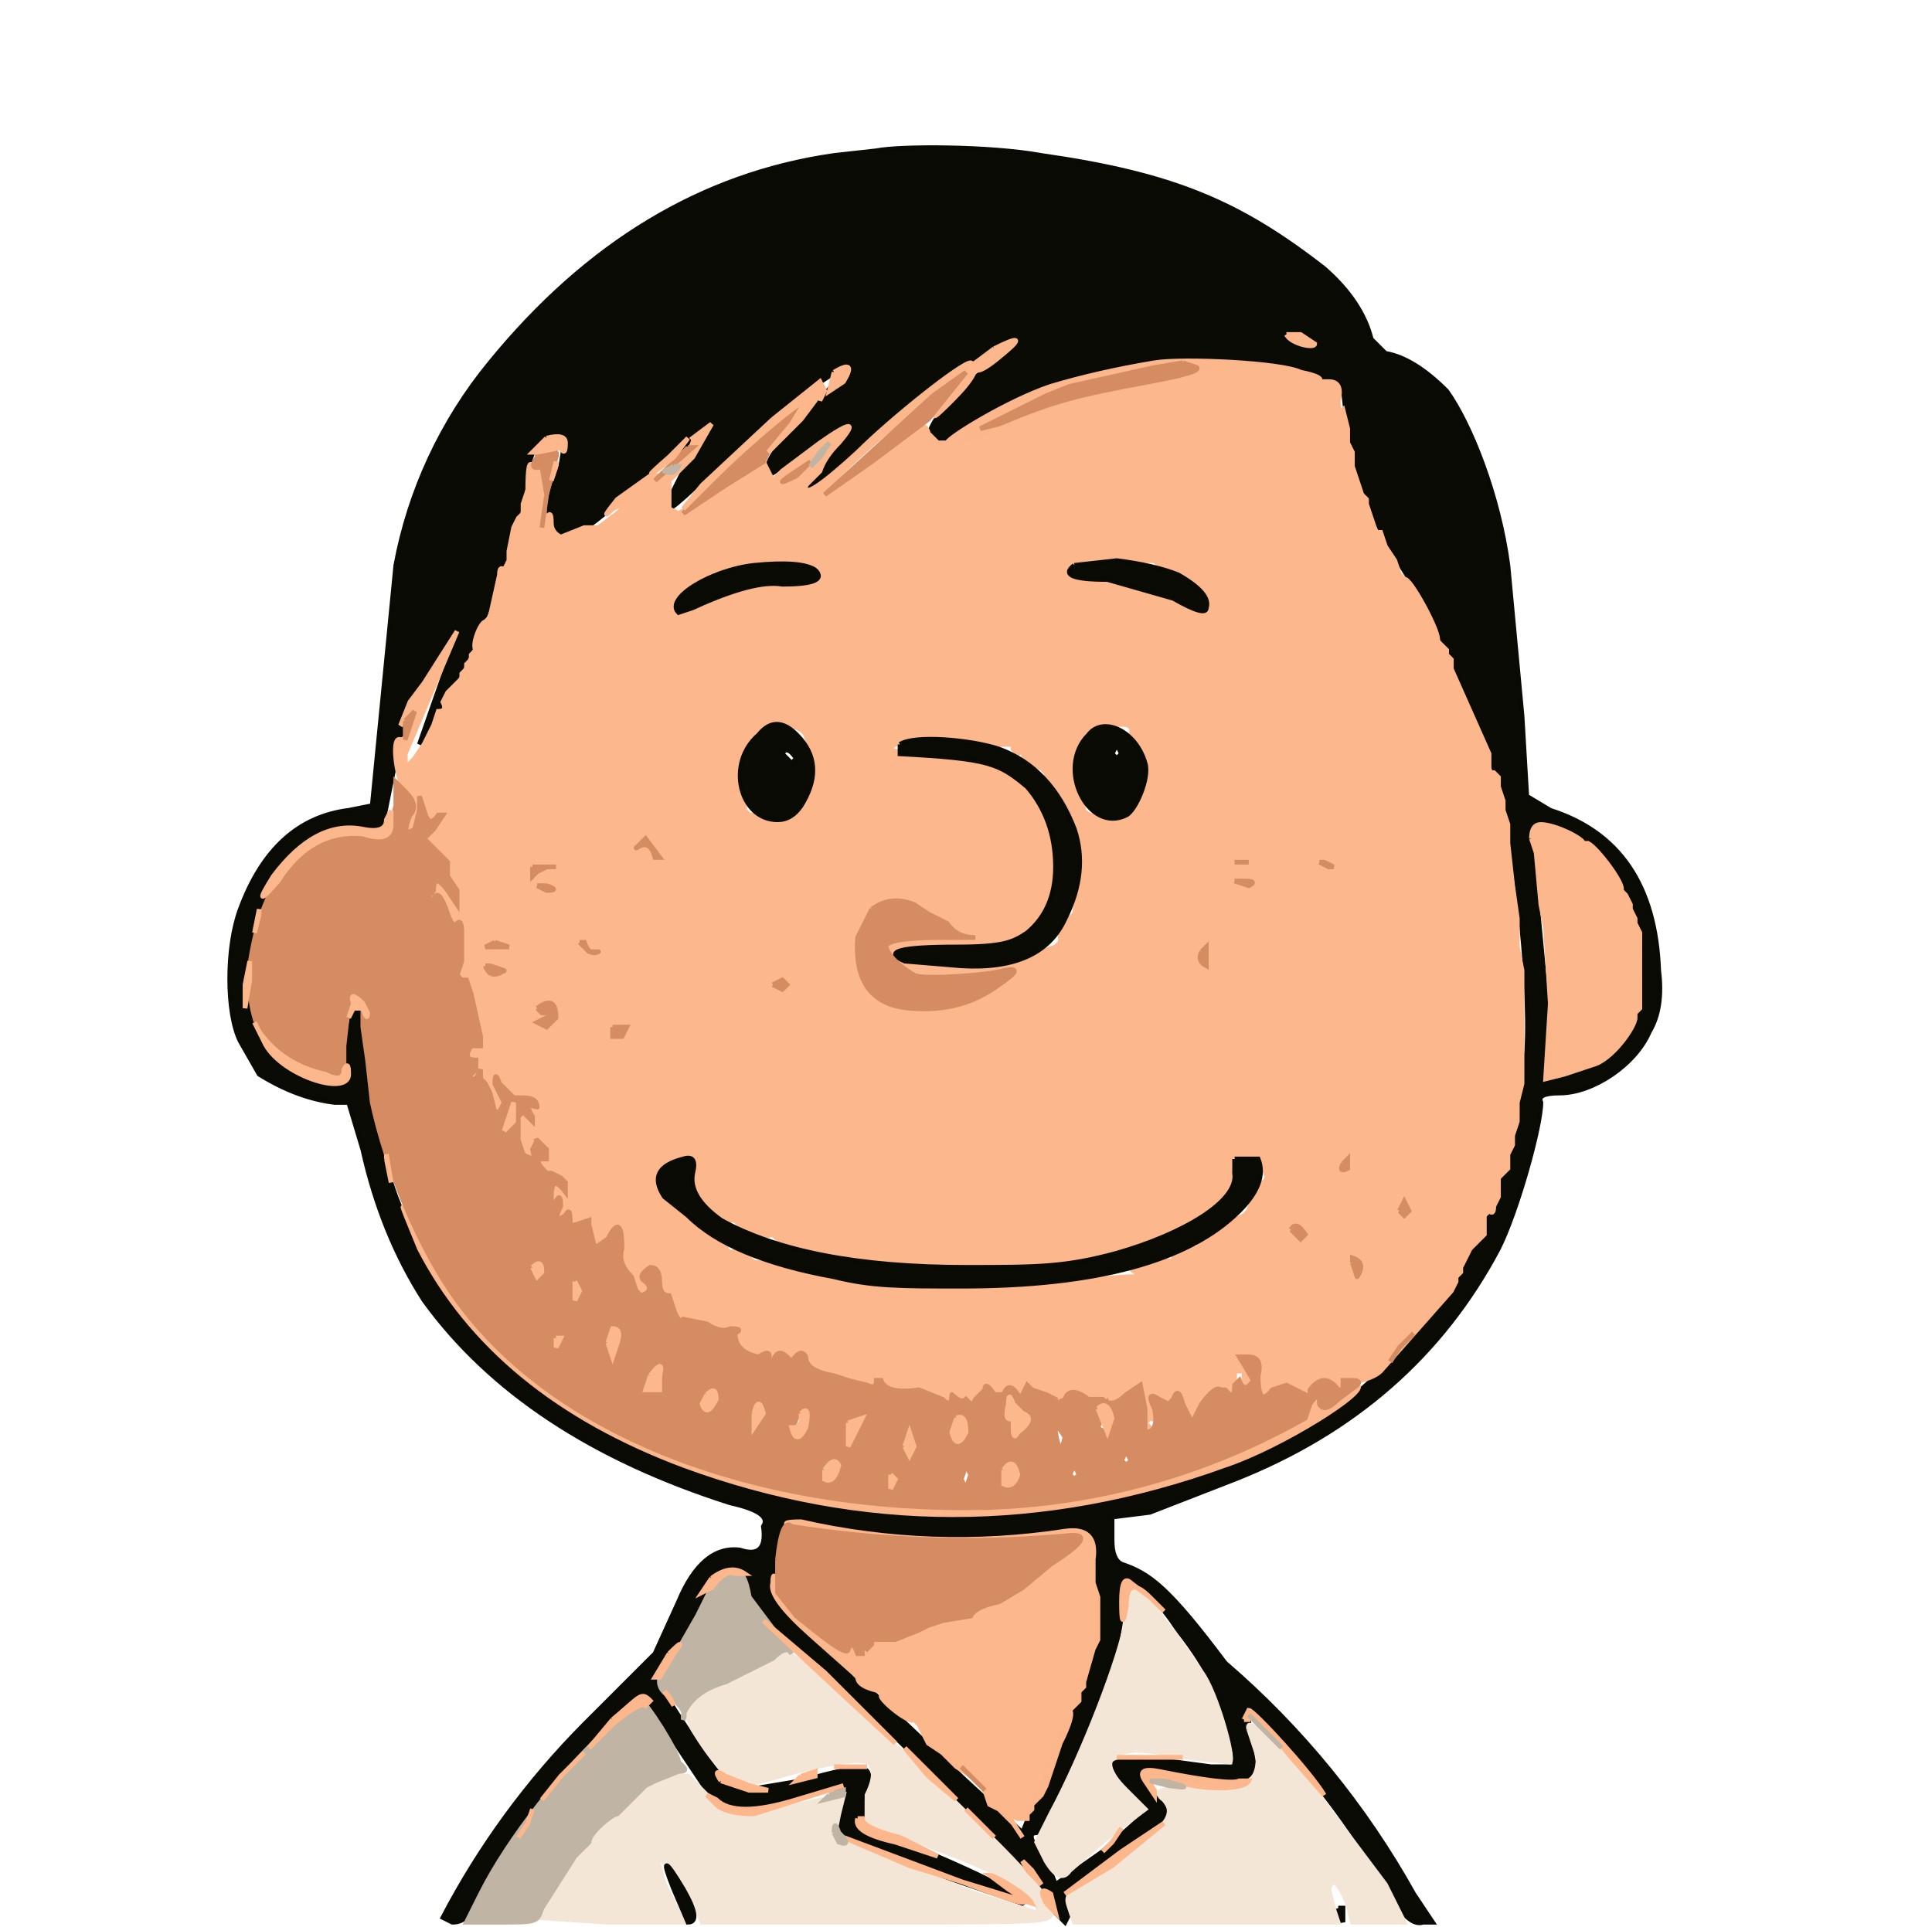
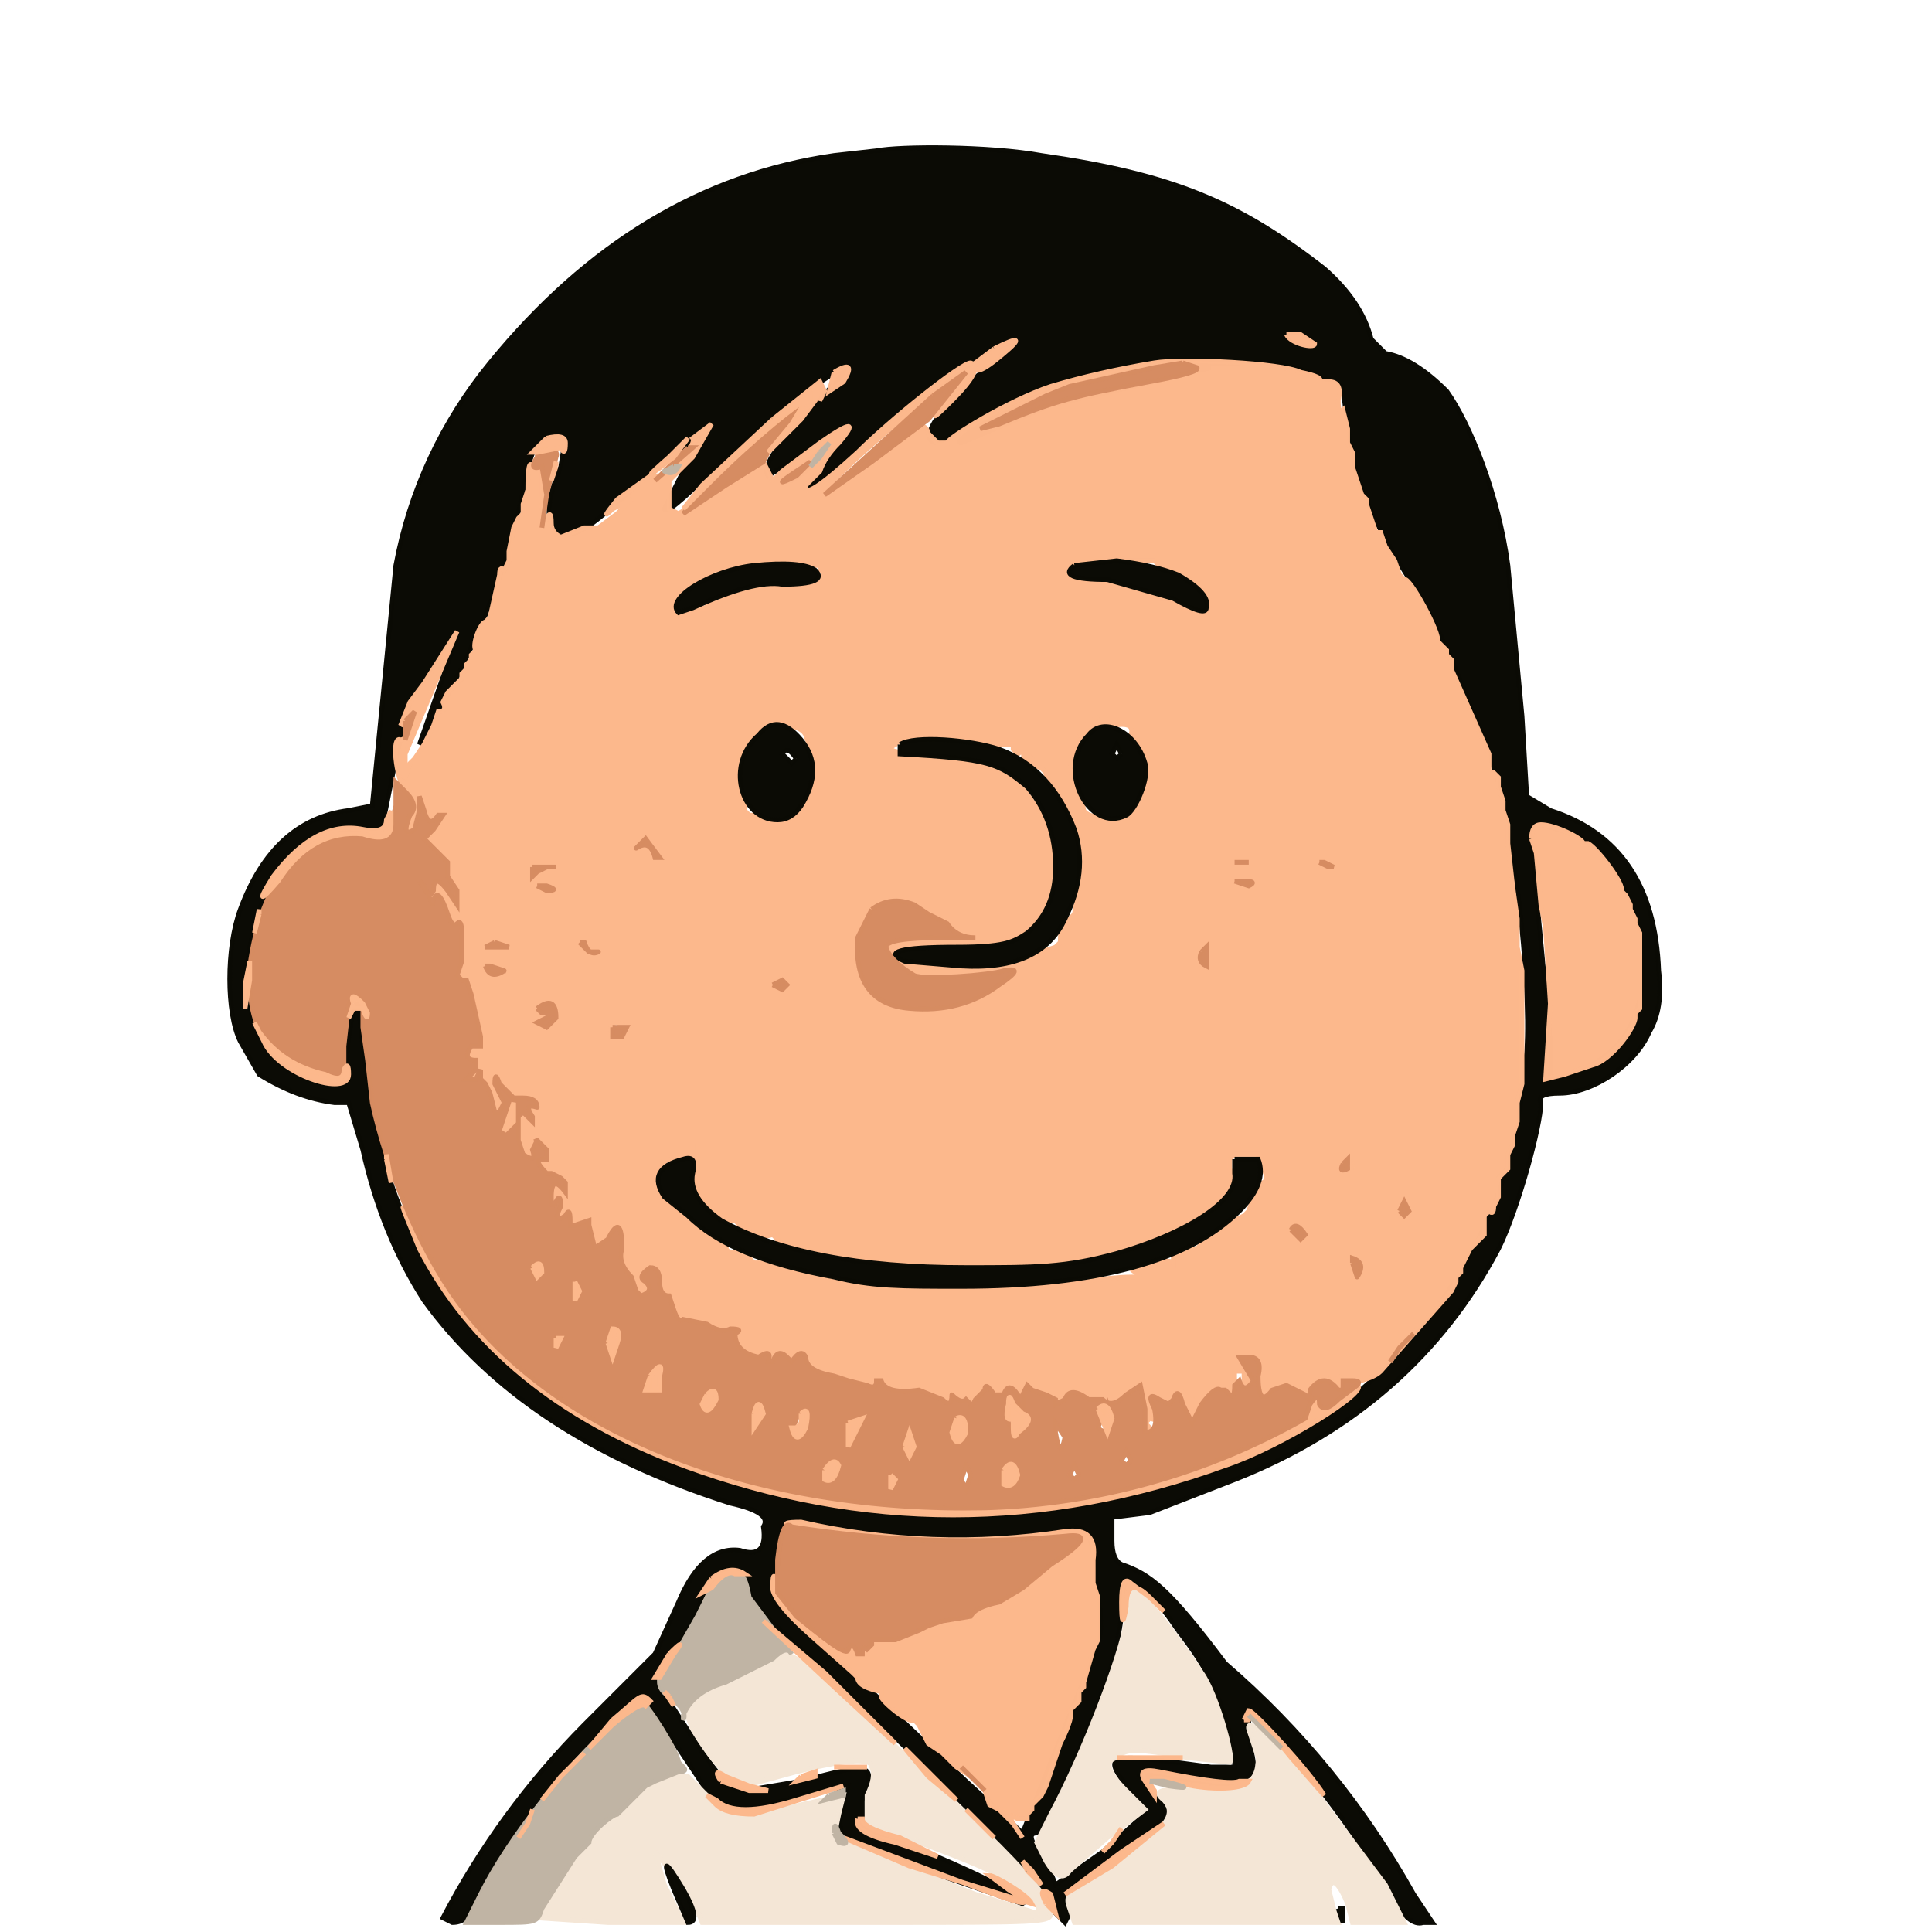
- <svg xmlns="http://www.w3.org/2000/svg" width="410pt" height="409pt" viewBox="0 0 410 409">
+ <svg xmlns="http://www.w3.org/2000/svg" width="410pt" height="410pt" viewBox="0 0 410 410">
  <path fill="#0a0a04fe" stroke="#0a0a04fe" d="m186 32-9 1q-42 6-73 44a95 95 0 0 0-20 43l-5 51-5 1q-16 2-23 21c-3 8-3 22 0 28l4 7q8 5 16 6h3l3 10q4 18 13 32 21 29 65 43 9 2 7 5 1 7-5 5-8-1-13 11l-5 11-15 15a170 170 0 0 0-30 41l2 1q3 0 4-3a173 173 0 0 1 36-45l6 8 8 12c5 5 7 5 20 1l10-2-1 5q-3 6 6 9l32 11c2-1-13-8-23-12l-11-4v-6c3-8 2-8-13-4l-12 2c-4 0-7-5-18-22q-2-3 3-7l5-9c2-9 10-12 11-5 1 4 1 4 20 21 35 34 45 44 45 48l2 2 1-2-1-3 9-8c14-10 14-9 10-14l-3-4h3l10 1q11 2 11-4l-1-6v-5a165 165 0 0 1 30 39q4 7 7 6h2l-2-3-2-3a180 180 0 0 0-40-49c-12-16-16-19-22-21q-2-1-2-5v-5l8-1 18-7q38-15 56-49c4-8 9-26 9-31q-1-2 4-2c7 0 16-6 19-13q3-5 2-13-1-27-23-34l-5-3-1-17-3-32c-2-15-8-30-13-37q-7-7-13-8l-3-3q-2-8-10-15c-18-14-32-20-60-24-11-2-30-2-35-1m25 45c-11 8-17 17-12 17l7-4c7-4 21-10 31-12l20-1c13 0 15 0 21 2l7 3 1 9c2 13 5 19 15 35 4 6 12 25 16 37 4 11 8 45 7 60-2 22-6 35-18 53-3 5-15 18-21 22-26 17-64 27-96 23q-83-9-105-67c-3-8-6-23-7-32l-1-9c-1 0-3 10-2 14q1 4-4 3-11-1-15-11-4-7-2-18 3-18 17-25h11l3-15 3-12 3-4 7-11-1 4-7 20q17-28 22-54c2-10 3-10 5-11h4l-1 6q-5 12 0 14c3 1 5 0 15-9l17-14-4 6-6 12q0 2 11-9c11-10 25-21 28-21l-7 8q-12 12-10 15l11-7q10-7 5-1l-7 10q-1 3 10-7 13-12 29-22 9-4 0 3m-27 249c16 2 36 1 44-2 3 0 4 2 5 14 1 8 1 9-2 16l-12 30-2 5-12-11-39-37q-3 0-1-8c1-10 1-10 5-10l14 3m66 20c7 9 9 14 12 26v3h-5c-22-3-23-3-18 4l4 6-9 8-10 7-2-5q-5-6-2-6 2-1 12-25c4-10 5-14 6-21q0-9 2-7 4 1 10 10m84-169c15 8 20 35 8 46q-6 5-13 6v-8l-4-42q0-5 2-4l7 2m-77-99-12 3-22 5-19 8c-2 0 5-5 11-7 8-4 22-8 30-9h12m-86 22-3 2q-3 0 2-3l5-4-1 2-3 3m108-27c0 1-5 0-6-2h3l3 2" />
  <path fill="#fcb88cfe" stroke="#fcb88cfe" d="M245 77q-12 2-22 5c-9 3-22 11-22 12h-2l-2-2q-1-5-12 6l-10 7c-1-2 26-25 28-24l-3 5q-4 5 2-1 7-7 4-8c-2 0-17 12-24 19q-12 11-11 7l1-1 2-2q1-3 4-6 6-7-4 0l-8 6-2 2q2 0 0 0l-1-2-1-2-8 5-10 6-2-1v-6l5-5 4-7-4 3c1 1-4 7-6 8h-3l-7 5q-4 5-1 2l4-2-3 3-4 3h-3l-5 2q-2-1-2-3 0-3-1-1t-1-5v-6h-2q-1-2-1 5l-1 3v2l-1 1-1 2-1 5v2l-1 2q-1-1-1 1l-2 9-1 1c-1 0-3 5-2 6l-1 1v1l-1 1v1l-1 1v1l-1 1-1 1-1 1-1 2q1 2-1 2l-1 3q2 1 0 0l-1 2-1 2-2 3-1 1-1 3q0 2 0 0v-5l11-26-7 11-3 4-2 5 2-2 1-1c1 0-1 6-3 6-2-1-1 8 1 11q3 3 1 5-2 5 1 3l1-4v-3l1 3q1 4 3 1h1l-2 3-2 2 2 2 3 3v3l2 3v3l-2-3q-3-4-3 0-1 2-2-1l-1-1 2 3q1 3 1 1 1-3 3 3 1 3 2 2t1 2v6l-1 3 1 1h1l1 3 1 3 1 6v2h-2q-2 3 1 3v2l-2 2h2l1-2v2l1 1 1 2 1 4h1l1-2-2-4q0-3 1 0l2 2 1 1h2q3 0 3 2 2 2 0 0-4-1-1 2v1l-2-2-1 1v5l1 3q2 2 2-1l1-2q1-1 0 0l2 2v2h-1q-2 0 1 3h1l2 1 1 1v2q-3-4-3 1 0 3 1 1t1 1q-2 4 1 2 1-2 1 1v1h1l3-1v1l1 4v1q-1 0 0 0l3-2q3-6 3 2-1 3 2 6l1 3 1 1q3-1 1-3-3-1 1-3 2 0 2 3t2 3l1 3q1 3 2 2l5 1q3 2 5 1 3 0 1 1 0 4 5 5 2-2 2 1h1q2-3 3-1l1 1q2-3 3-1 0 3 6 4l3 1 4 1q2 1 2-1h1q1 2 8 2l5 2q2 2 2-1 0-1 0 0 2 2 3 1l1 1v1l1-2 1-1 1-1q0-2 2 1h2q1-3 3 0l1 3v-3l1-2 1 1 3 1 2 1v1l2-1q1-3 5 0h7l2-2q2-2 3 1v3c-2 1-1 5 1 4q1 0 0 0l-1-1 1-1q3 1 1-2-2-4 1-2l2 1 1-1q1-3 2 1l2 4 2-4q3-4 4-3l1 1h1q3 2 1-1v-4h2v3q3 2 2-1l-3-5h2q3 0 2 4 0 7 3 3l3-1 2 1 2 1q1 2 1-1 3-5 6 0 2 3-1 2h-1v1h-2q0-3-2 0l-1 3-7 4c-30 15-69 19-104 11q-56-12-77-52-7-16 0 1 16 31 56 46 57 21 115 0c12-4 31-16 28-17l-2 1h-1l-1-3 1 1c0 1 6 0 8-2l15-17 1-2v-1l1-1v-1l2-4 1-1 2-2v-4l1-1q1 1 1-1l1-2v-4l1-1 1-1v-3l1-2v-2l1-3v-4l1-4v-24l-1-5v-6l-1-7-1-9v-4l-1-3v-2l-1-3v-2l-1-1h-1v-4l-8-18v-2l-1-1v-1l-1-1-1-1c1-1-6-14-7-13l-1-1-1-3-2-3-1-3h-1l-2-6v-1l-1-1-1-3-1-3v-3l-1-2v-3l-1-4q-1 1-1-2 1-4-2-4h-2q1-1-4-2c-4-2-25-3-31-2m-98 171v6h2v1q0 2 4 3 2-1 0 0l1 1h2l2 2h1q2 2 5 1l1 1c-1 1 11 4 15 4h2q-2 1 4 1 18 3 19 1h8c9 0 17-1 14-2h2l15-3 10-6h1c2 0 7-5 7-7l-1-3v-2l1-1h5v2q3 3 1 4l-1 1-1 2-1 3-1 1-4 2-5 4-1 1h-2l-1 1h-1l-1 1v1c-1-1-6 0-6 1h-1q-3 0-1 1t-1 1-11 1l-25 1c-16 0-24-1-38-5h-6l-1-1c1-1-3-2-4-1l-1-1c1-1-3-4-4-2v-1l-8-7-2-1v-6l1-1q-2-1 4-1 2 0 1-1l1-1v4m63-90h5v1l1 1q1-1 3 1 1 2 0 0-3-2-1 1l3 1 1 1v1l2 2 1 3 1 1 1 1v1l1 2 1 2v11l-1 6-1 1q-2 0-2 5l-1 1-6 2c-9 4-29 3-28-1l11-1 14-1q7-4 7-7l1-2c2-2 1-16-1-17l-1-1-1-2-1-1-2-3-5-4h-2q2-2-11-3-13 0-9-2c1-2 15-1 20 0m-16 34 3 2 4 2q2 3 6 3h-7q-12 0-12 2 1 3 6 6c2 1 16 0 19-1q5-1-1 3c-11 8-27 6-30-3-2-10 5-18 12-14m-23-36 1 3v9l-3 5c0 2-8 1-9 0h-1l-1-1v-2l-1-2v-8l1-1 1-1 1-1 2-2 4-1q4 0 5 2m69 0 1 2q5 7-1 14c-2 2-9 2-10 0l-1-5q-3-4-1-6l1-3q0-3 7-4 5-1 4 2m-66-36v1q3 2-7 3l-5 1h-2l-4 1h-1l-2 1v1q-3-1-3 1h-2l-1 1h-1c-3 0-4-4-1-4l2-2h1l1-1h1l1-1v-1h4l1-1h18m69-1h2l1 1 1 1h1l1 1h1l1 1h1l1 1 3 2 1 2q-1 2-3 1h-3l-1-1-1-1h-2q1-2-12-4-9 0-8-2-1-2 8-2h8m-125 97-2 2-2-1 2-1 1-1h-2l-1-1q4-3 4 2m15 2-1 2h-2q-1-3 1-3l2 1m144 44-1 1-2-2q1-2 3 1m-169-61h-5l2-1 3 1m31-22 1 3h-1q0-4-4-2-2 2 0 0 2-3 4-1m150 89-1 3q0 2 0 0l-1-3v-1l2 1m-122-59-1 1-2-1 2-1 1 1m-49-25h-2l-2 1-1 1v-2h5m136 114v-1q0-3-1-1l-1-1h2v3m43-12 3-3-3 3-2 3 2-3m2-29-1 1-1-1 1-2 1 2m-12-10q0 2-2 1l1-2 1 1m-180-41q2-1 0 0-3 2-4-1h1l3 1m149-4v3l-1-1q-1-2 1-3v1m-129 0q2-1 0 0h-2l-2-2h1q1 3 3 2m-11-13-2-1h2q3 1 0 1m149-1-3-1h2q3 0 1 1m18-4h-1l-2-1h1l2 1m-18-1h-3 3m-34-29-2 2 1-2 3-2-2 2" />
  <path fill="#d68c62fe" stroke="#d68c62fe" d="M84 168v3l-1 4q0 4-6 2-20 0-24 28-1 21 16 23l4 1v-7l1-9q2-3 3 0v5l1 7 1 9c3 14 10 31 18 42 21 29 64 45 112 44a146 146 0 0 0 68-19l1-3q2-3 2 0 1 2 4-1l4-3q1-1-1-1h-2v2h-1q-3-4-6 0 0 3-1 1l-2-1-2-1-3 1q-3 4-3-3 1-4-2-4h-2l3 5q-2 3-3 0l-1 1q0 3-1 2l-1-1h-1q-1-1-4 3l-2 4-2-4q-1-4-2-1l-1 1-2-1q-3-2-1 2 1 5-2 5v-5l-1-5-3 2q-3 3-5 1h-3q-4-3-5 0l-2 1v-1l-2-1-3-1-1-1-1 2v3l-1-3q-2-3-3 0h-2q-2-3-2-1l-1 1-1 1-1 2v-1l-1-1q-1 1-3-1 0-1 0 0 0 3-2 1l-5-2q-7 1-8-2h-1q0 2-2 1l-4-1-3-1q-6-1-6-4-1-2-3 1l-1-1q-2-2-3 1h-1q1-3-2-1-5-1-5-5 2-1-1-1-2 1-5-1l-5-1q-1 1-2-2l-1-3q-2 0-2-3t-2-3q-3 2-1 3 2 2-1 3l-1-1-1-3q-3-3-2-6 0-8-3-2l-3 2q-1 0 0 0v-1l-1-4v-1l-3 1h-1v-1q0-3-1-1-3 2-1-2 0-3-1-1t-1-1q0-5 3-1v-2l-1-1-2-1h-1q-3-3-1-3h1v-2l-2-2q2-1 0 0l-1 2q1 3-2 1l-1-3v-5l1-1 2 2v-1q-2-3 1-2 1 2 0 0 0-2-3-2h-2l-1-1-2-2q-1-3-1 0l2 4-1 2h-1l-1-4-1-2-1-1v-2l-1 2h-2l2-2v-2q-3 0-1-3h2v-2l-2-9-1-3h-1l-1-1 1-3v-6q0-3-1-2t-2-2q-2-6-3-3 0 2-1-1l-2-3 1 1q1 3 2 1 0-4 3 0l2 3v-3l-2-3v-3l-3-3-2-2 2-2 2-3h-1q-2 3-3-1l-1-3v3l-1 4q-3 2-1-3 2-2-1-5l-2-2v2m133 132v4q-1 1-3-2v-4q0-3 1 0l2 2m-76-9q0 4-3 5v-4q2-3 3-1m42 10-3 6v-5l3-1m22 3q-2 4-3 0l1-3q2-1 2 3m-34-1q-2 4-3 1l1-3q3-3 2 2m65-2q-1 4-3 2l2-5 1 3m-74-1q-1 4-3 3l2-5 1 2m54 13q-1 3-3 2v-3q2-3 3 1m-38-2q-1 4-3 3 0-3 2-4l1 1m16-4-1 2-1-2 1-3 1 3m32-2q-1 5-2-1v-2l2 3m-74-9q-1 4-3 3 0-3 2-4l1 1m-21-11-1 3-1-3 1-3q2 0 1 3m75 28-1 3-1-2 1-3 1 2m-17 3v-3l1 1-1 2m-67-40v-3l1 1-1 2m-7-6-1 1-1-2q2-2 2 1m-6-32-2 2 1-3 1-3v4m120 75-1 1-1-1 1-2 1 2m11-3-1 1-1-1 1-2 1 2m-122-24v-2h1l-1 2" />
  <path fill="#f4e6d6fe" stroke="#f4e6d6fe" d="m164 352-4 2-2 1-4 2-6 3-3 2 2 5q6 10 11 12l11-3q16-4 16-1 1 2-1 6v6l11 4q28 10 25 15l-13-4-30-12 1-5 1-4-9 2c-12 3-15 3-20-2l-4-4h-7l-2 2-2 2-3 3-1 1c-1 0-6 4-6 6l-3 4-3 3-2 5-3 4 15 1h16l-4-8-2-7 8 10 2 5h37c35 0 37 0 37-2 0-4-9-13-40-42-15-14-16-14-19-12" />
  <path fill="#fcb88cfe" stroke="#fcb88cfe" d="m168 324 13 2c12 2 36 2 45 0q8-1-3 6l-6 5-5 3q-4 1-6 3l-6 1-3 1-2 1-5 2h-5v1l-1 1-1 1h-1q-1-3-2-1c0 2-6-3-11-7l-4-7q-1-3-1 0-1 3 8 11l9 8 1 1q0 2 5 3v1c0 1 6 6 7 5l1 1 2 4 3 2q0-1 0 0l3 3q5 3 6 5l1 3 2 1 3 3 2 3-2-3-1-2 2 1h2v-1l1-1v-1l1-1 1-1 1-2 3-9q3-6 2-7l1-1 1-1v-2l1-1v-1l2-7 1-2v-9l-1-3v-5q1-7-6-6a149 149 0 0 1-56-2q-5 0-2 1" />
  <path fill="#f4e6d6fe" stroke="#f4e6d6fe" d="m265 367 2 6q0 4-2 5-2 2-11 2-11-1-7 2 3 3-2 7l-8 6c-11 7-11 7-10 10l1 3h56l-1-3-1-4q1-4 4 3l1 4h11l-4-8-12-16c-7-10-18-21-17-17" />
  <path fill="#d68c62fe" stroke="#d68c62fe" d="M165 331v7l4 5c5 4 11 9 11 7q1-2 2 1h1q0-2 1-1l1-1v-1h5l5-2 2-1 3-1 6-1q1-2 6-3l5-3 6-5q11-7 3-6a236 236 0 0 1-58-2q-2-2-3 7" />
  <path fill="#f4e6d6fe" stroke="#f4e6d6fe" d="M239 344c-1 7-9 28-16 41l-3 6 2 4q3 5 5 2l8-7 8-6-4-4q-6-6-2-7c2-2 4-2 15 0l9 1c1-1-3-15-6-19-6-9-13-18-15-18l-1 7" />
  <path fill="#fcb88cfe" stroke="#fcb88cfe" d="m325 178 1 3 1 11 1 5 1 16-1 16 4-1 6-2c4-1 9-8 9-10v-1l1-1v-16l-1-2v-1l-1-2v-1l-1-2-1-1c1-1-5-9-7-10h-1c0-1-6-4-9-4q-2 0-2 3" />
  <path fill="#c0b4a4fe" stroke="#c0b4a4fe" d="M130 366c-10 9-22 24-28 36l-3 6h7c8 0 8 0 9-3l7-11 3-3c0-2 5-6 6-6l1-1 3-3 2-2 2-1 5-2q2 0 1-1l-1-1c0-2-7-13-8-13l-6 5" />
  <path fill="#0a0a04fe" stroke="#0a0a04fe" d="M262 246v3c1 6-11 13-25 17-11 3-17 3-32 3q-34 0-52-10-7-5-6-10 1-4-2-3-8 2-4 8l5 4q9 9 31 13c8 2 14 2 27 2q43 0 59-16 6-6 4-11h-5M191 158v2c19 1 21 2 27 7q6 7 6 17 0 9-6 14c-3 2-5 3-15 3q-18 0-11 3l12 1q17 1 22-10 5-10 2-19-5-13-16-17c-6-2-18-3-21-1" />
  <path fill="#c0b4a4fe" stroke="#c0b4a4fe" d="m151 337-3 6-4 7q-7 7-2 10 4 3 3 5v-1q2-5 9-7l4-2 2-1 4-2q3-3 4-1l-3-4-6-8q-1-6-3-5-3 0-5 3" />
  <path fill="#d68c62fe" stroke="#d68c62fe" d="m185 193-3 6q-1 14 11 15 11 1 19-5 6-4 1-3c-3 1-17 2-19 1q-5-3-6-6 0-2 12-2h7q-4 0-6-3l-4-2-3-2q-5-2-9 1" />
  <path fill="#0a0a04fe" stroke="#0a0a04fe" d="M161 156c-7 6-4 18 4 18q3 0 5-3 5-8 0-14t-9-1m8 5-1 1-2-2q1-2 3 1M231 156c-7 7 0 21 8 17 2-1 5-8 4-11-2-7-9-10-12-6m7 4-1 1-1-1 1-2 1 2M160 120c-9 1-19 7-16 10l3-1q13-6 19-5 10 0 7-3-3-2-13-1M228 120q-4 3 7 3l14 4q7 4 7 2 1-3-6-7-5-2-13-3l-9 1" />
  <path fill="#d68c62fe" stroke="#d68c62fe" d="m251 77-6 1-18 4-5 2-14 7 4-1c12-5 16-6 32-9q11-2 10-3l-3-1M198 84l-23 21 10-7 12-9 4-5 4-5-7 5M169 87a113 113 0 0 0-24 22l9-6 8-5 1-2 4-6q5-5 2-3" />
  <path fill="#fcb88cfe" stroke="#fcb88cfe" d="m164 89-15 14-4 5 6-6c9-9 19-17 20-17l-3 5-5 6 2-2 5-5 3-4v-2l1 1v1l1-2-1-2-10 8M179 390l14 6 26 8c-1-2-8-6-9-6l4 3q8 5-3 1l-32-12M83 172l-1 2q0 3-5 2-10-2-19 10-5 8 1 1 7-11 18-10 6 2 6-2v-3M54 217l2 4c3 7 18 12 18 7q0-3-1-1 0 3-4 1-9-2-14-9l-1-2M169 382q-13 4-17 0l-2-1 2 2q2 2 8 2l19-6-10 3M162 344l15 14 13 12-15-15-13-11" />
  <path fill="#d68c62fe" stroke="#d68c62fe" d="M114 97q-2 3 1 2l1 6-1 7 1-7 2-8c1-2-4-3-4 0" />
  <path fill="#fcb88cfe" stroke="#fcb88cfe" d="m243 378 2 3v-1q-3-4 4-2c6 2 15 2 16 0h-2q-2 1-17-2-5-1-3 2M238 393l-12 9 10-6 11-9-9 6M264 365h1q1-2 9 8l7 8c-3-5-15-18-16-18l-1 2" />
  <path fill="#0a0a04fe" stroke="#0a0a04fe" d="m143 401 3 7q3 0-1-7-6-10-2 0" />
  <path fill="#fcb88cfe" stroke="#fcb88cfe" d="m211 74-4 3q-1 4 6-2 6-5-2-1M182 386q-1 3 8 5l9 3-8-4q-8-2-8-4h-1M214 298q-1 4 1 3v2q0 3 1 1 4-3 1-4l-2-2q-1-3-1 0M237 373h14-14M238 340q0 7 1 1 0-7 5-2l3 3-3-3-4-3q-2-2-2 4M138 292l-1 3h3v-3q1-4-2 0M130 365l-5 6 5-5q6-5 7-4l1-1c-2-2-2-1-8 4M180 302v5l3-6-3 1M203 301l-1 3q1 4 3 0 0-4-2-3M116 93l-3 3h1l5-1q1 2 1-1 0-2-4-1M177 79l-1 4 3-2q3-5-2-2" />
  <path fill="#d68c62fe" stroke="#d68c62fe" d="m146 95-7 7 8-7h-1" />
  <path fill="#fcb88cfe" stroke="#fcb88cfe" d="m233 299 2 5 1-3q-1-4-3-2M209 388l2 2-6-6 4 4M197 377l6 5-5-5-6-6 5 6M170 300v2l-1 1h-1q1 4 3 0 1-5-1-3M142 97q-8 7 1 0l3-4-4 4" />
  <path fill="#d68c62fe" stroke="#d68c62fe" d="m114 214 1 1h2l-1 1-2 1 2 1 2-2q0-5-4-2M86 153v4l2-6-2 2" />
  <path fill="#c0b4a4fe" stroke="#c0b4a4fe" d="m244 378 4 1q7 1-1-1h-3" />
  <path fill="#fcb88cfe" stroke="#fcb88cfe" d="m119 377-4 5 4-5 5-5-5 5M151 335l-2 3 2-1q3-4 5-3h2q-3-2-7 1M213 312v3q2 1 3-2-1-4-3-1M160 300v3l2-3q-1-4-2 0M273 71c1 2 6 3 6 2l-3-2h-3" />
  <path fill="#d68c62fe" stroke="#d68c62fe" d="M130 218v2h2l1-2h-3" />
  <path fill="#fcb88cfe" stroke="#fcb88cfe" d="m153 378 6 2h4l-4-1-5-2q-3-2-1 1M177 375h7-7M175 312v2q2 1 3-3-1-2-3 1M53 204l-1 5v5l1-6v-4M142 351l-3 5h1l3-5q3-4-1 0M192 307l1 2 1-2-1-3-1 3M150 296l-1 2q1 3 3-1 0-3-2-1M82 246l1 5-1-6v1M75 213l-1 3 1-2h2q1 3 1 1l-1-2q-3-3-2 0" />
  <path fill="#d68c62fe" stroke="#d68c62fe" d="M169 100q-6 4 0 1l3-3-3 2" />
  <path fill="#fcb88cfe" stroke="#fcb88cfe" d="m129 285 1 3 1-3q1-3-1-3l-1 3" />
  <path fill="#d68c62fe" stroke="#d68c62fe" d="m274 261 2 2 1-1q-2-3-3-1M105 200l-2 1h5l-3-1M135 180q-1 2 0 0 3-2 4 2h1l-3-4-2 2" />
  <path fill="#fcb88cfe" stroke="#fcb88cfe" d="m113 269 1 2 1-1q0-3-2-1M108 237l-1 3 2-2v-4l-1 3" />
  <path fill="#d68c62fe" stroke="#d68c62fe" d="m164 209 2 1 1-1-1-1-2 1M113 184v2l1-1 2-1h2-5" />
  <path fill="#c0b4a4fe" stroke="#c0b4a4fe" d="m269 368 3 3-3-3-4-4 4 4" />
  <path fill="#fcb88cfe" stroke="#fcb88cfe" d="m222 404 2 2-1-4q-3-2-1 2M218 397l3 3-2-3-2-2 1 2M236 391l-2 2 2-2 2-3-2 3M112 387l-2 3 2-3 1-3-1 3M170 377l-1 1 4-1v-1l-3 1M189 313v3l1-2-1-1M55 194l-1 4 1-5v1" />
  <path fill="#d68c62fe" stroke="#d68c62fe" d="m297 286-2 3 2-3 3-3-3 3M287 268l1 3q-1 2 0 0 2-3-1-4v1M297 257l1 1 1-1-1-2-1 2M285 247q-1 2 1 1v-2l-1 1M103 205q1 3 4 1 1-2 0 0l-3-1h-1M255 202q-1 2 1 3v-4l-1 1M123 200l2 2h2q1-1 0 0-2 1-3-2h-1" />
  <path fill="#c0b4a4fe" stroke="#c0b4a4fe" d="m177 389 1 2q3 1 0-2-1-3-1 0M176 381l-1 1 4-1v-1l-3 1M174 96l-2 3 2-2 2-3-2 2" />
  <path fill="#fcb88cfe" stroke="#fcb88cfe" d="m142 360 1 2-2-3 1 1M118 284v2l1-2h-1M122 272v4l1-2-1-2M118 99l-1 3 1-4v1" />
  <path fill="#0a0a04fe" stroke="#0a0a04fe" d="m284 405 1 3v-3h-1" />
  <path fill="#d68c62fe" stroke="#d68c62fe" d="m206 377 3 3-3-3-2-2 2 2M114 188l2 1q3 0 0-1h-2M262 187l3 1q2-1-1-1h-2M280 183l2 1h1l-2-1h-1M262 183h3-3" />
  <path fill="#c0b4a4fe" stroke="#c0b4a4fe" d="m143 99-2 1q-1-1 0 0 2 1 3-1h-1" />
</svg>
